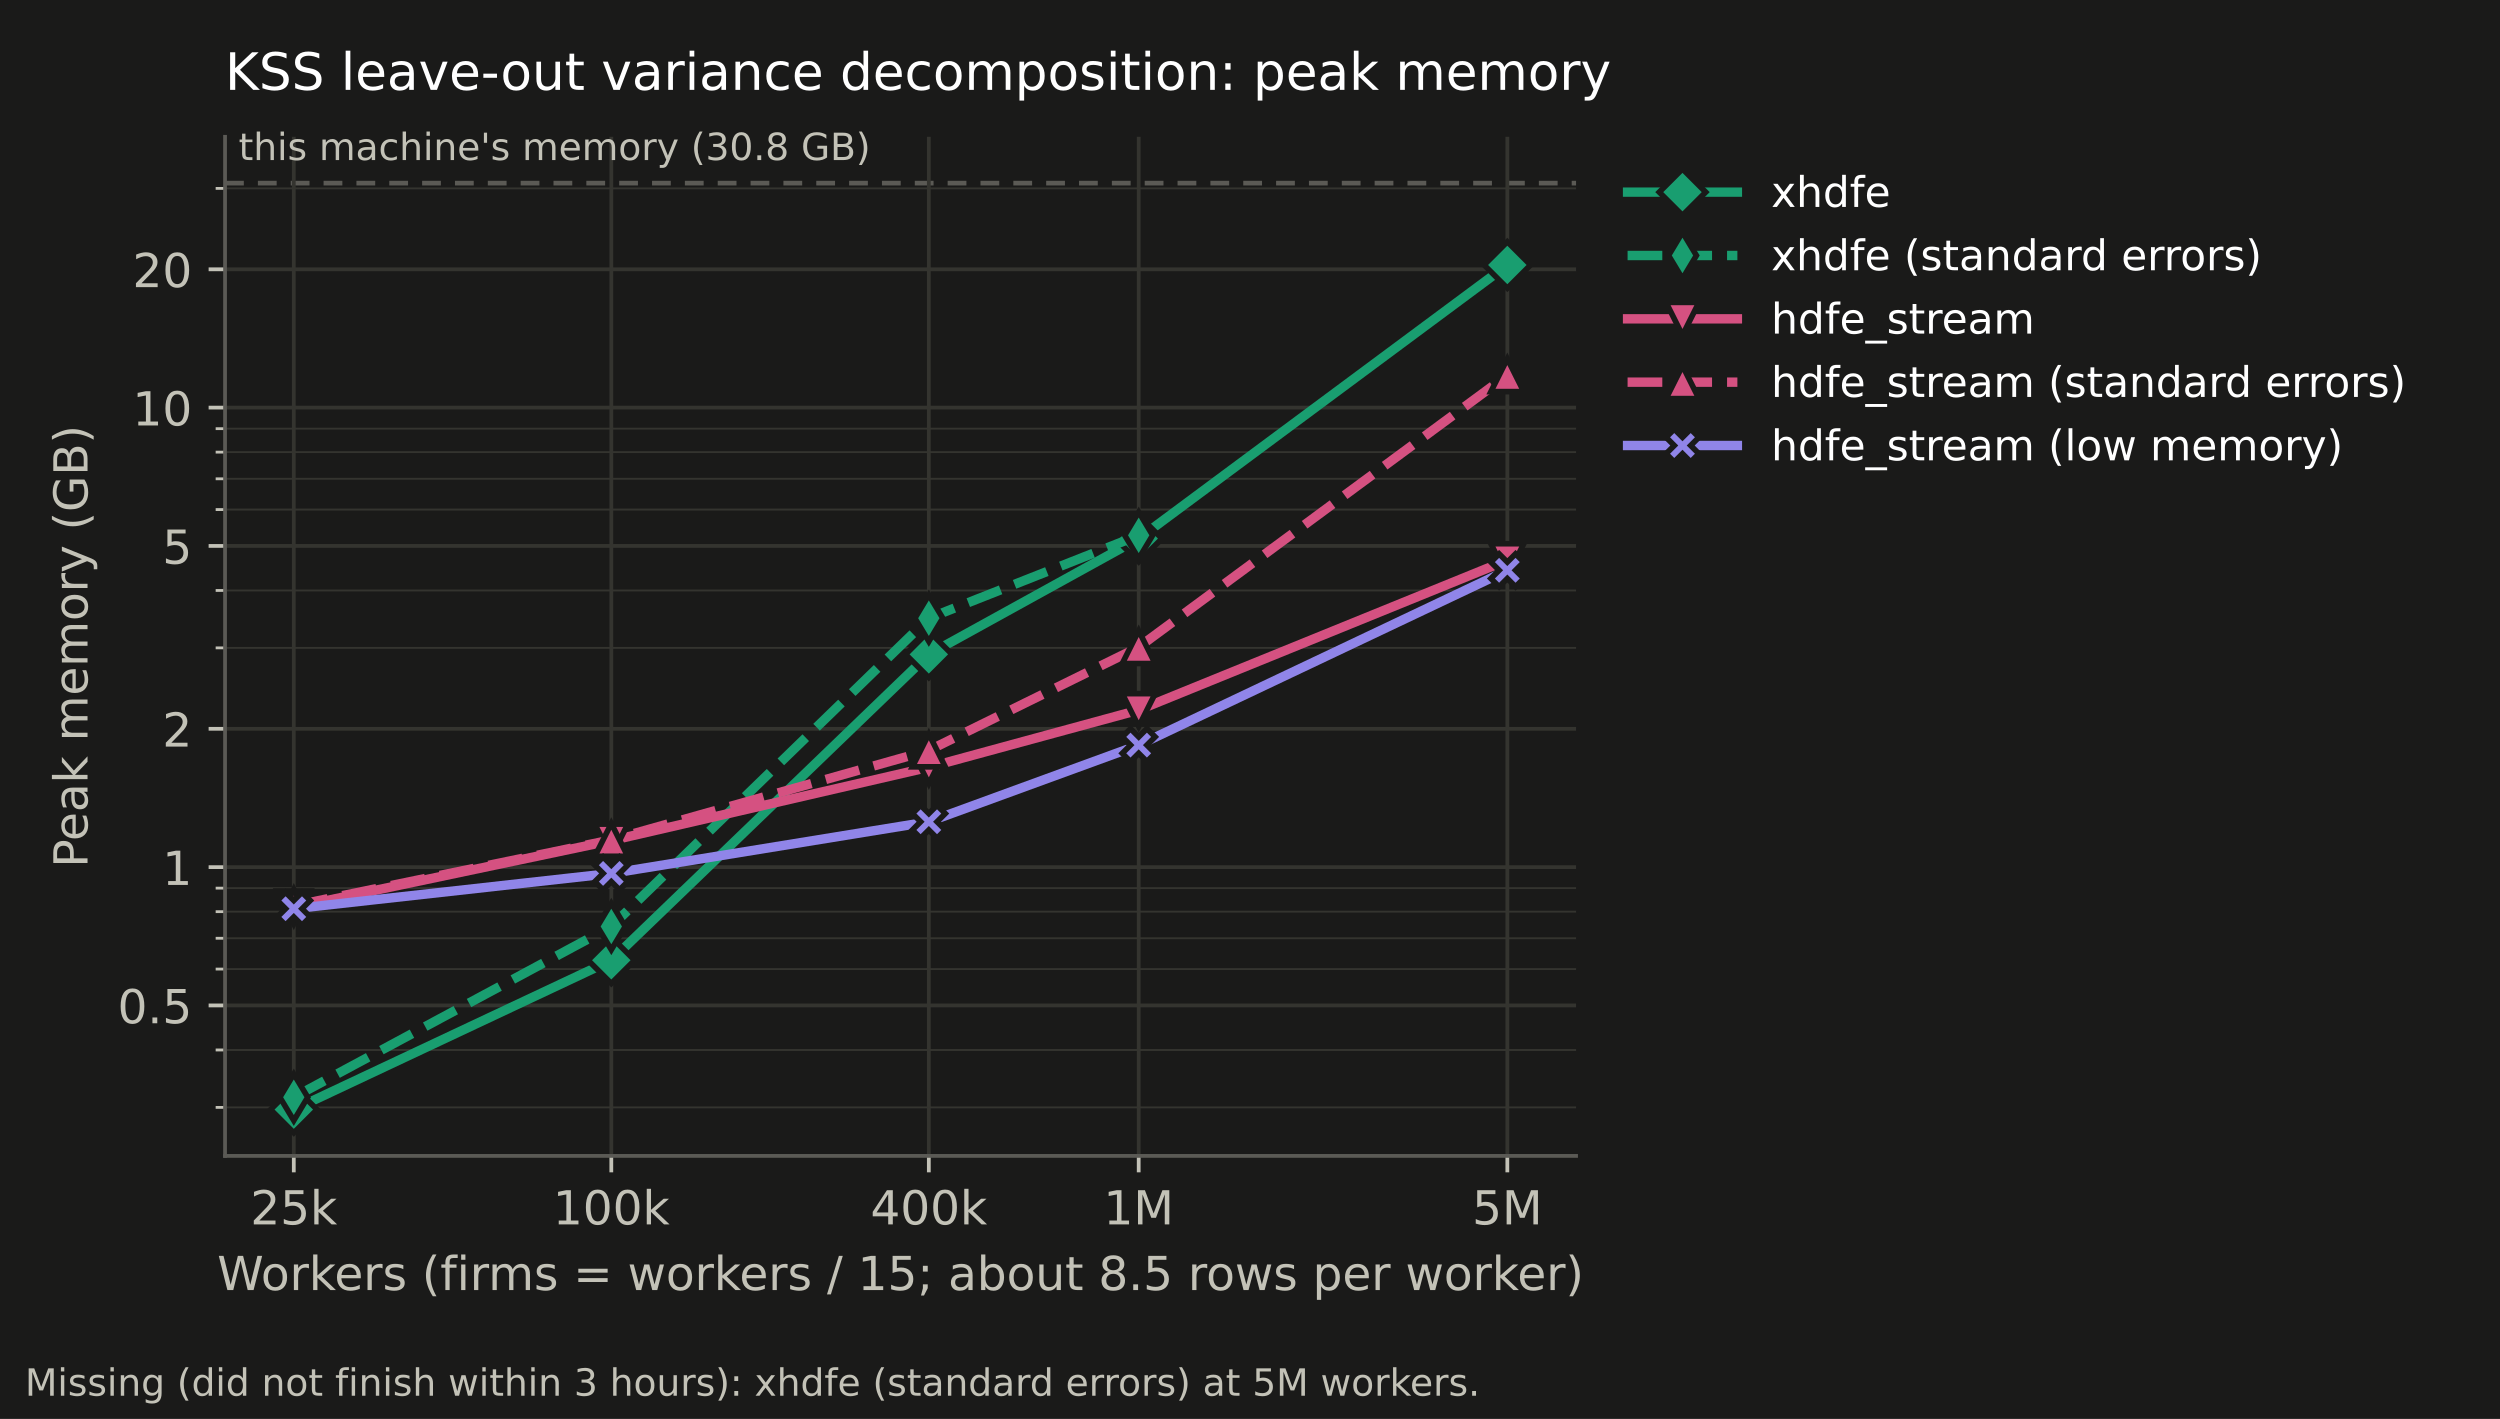
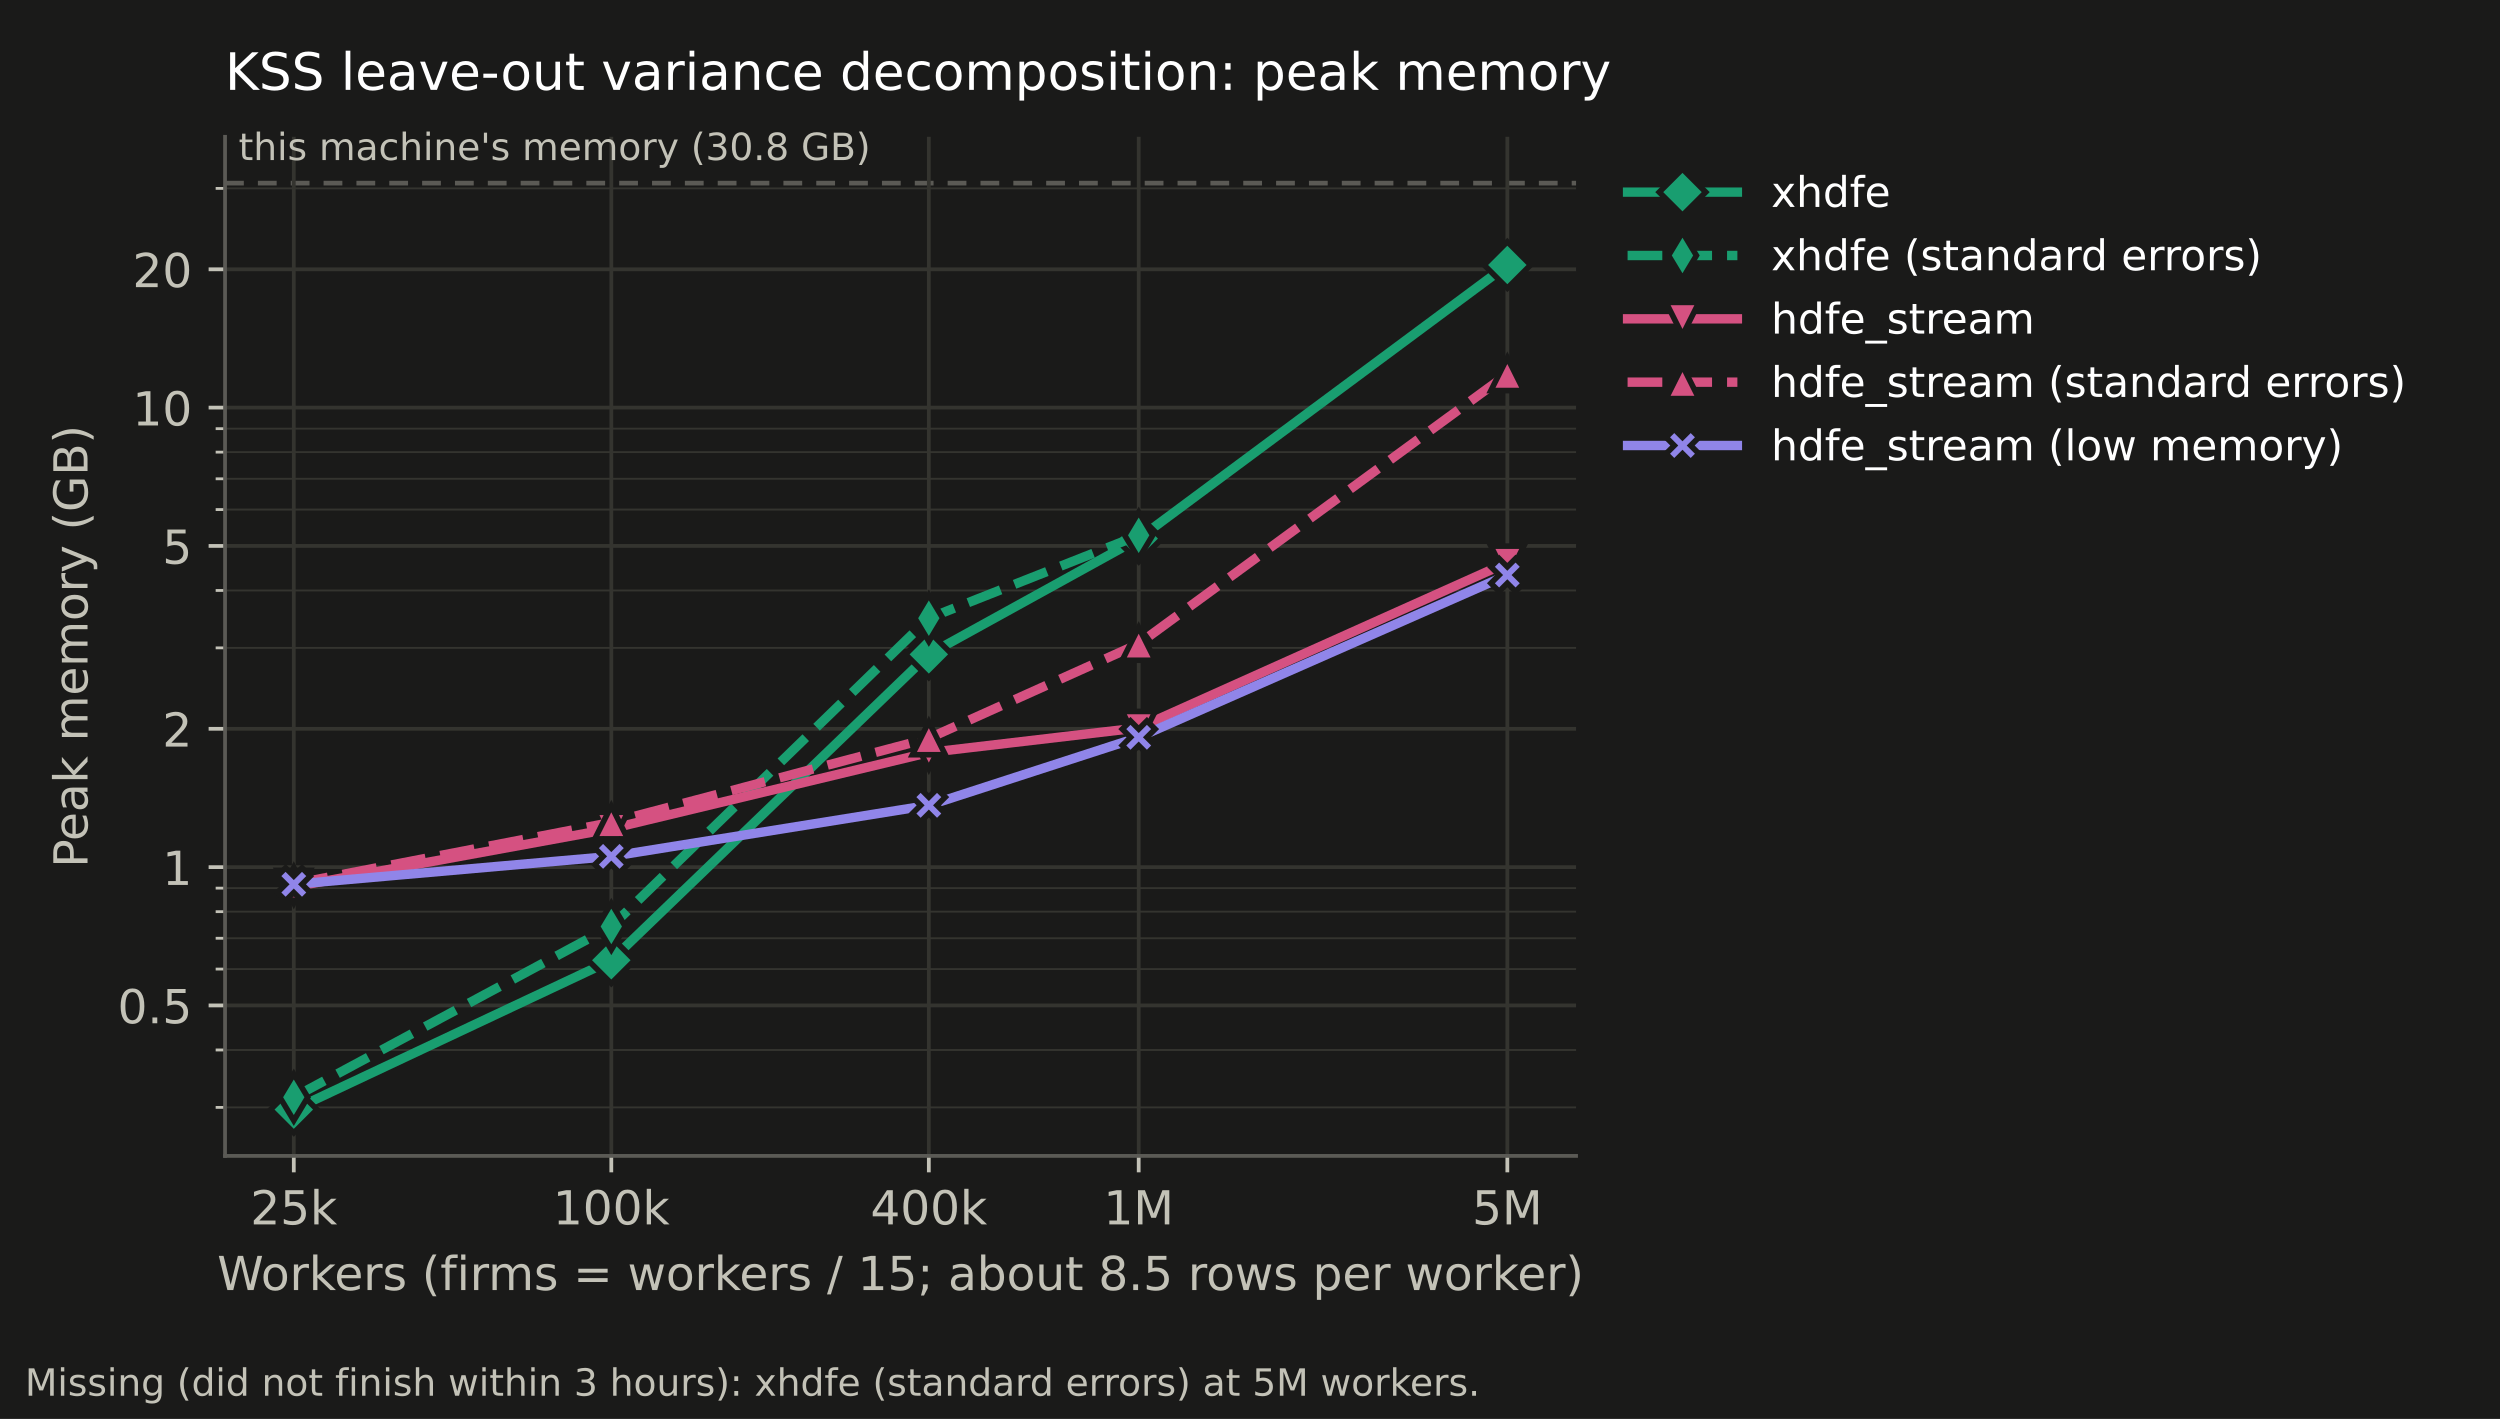
<svg xmlns="http://www.w3.org/2000/svg" xmlns:xlink="http://www.w3.org/1999/xlink" width="532.8pt" height="302.4pt" viewBox="0 0 532.8 302.4" version="1.1">
  <defs>
    <style type="text/css">*{stroke-linejoin: round; stroke-linecap: butt}</style>
  </defs>
  <g id="figure_1">
    <g id="patch_1">
      <path d="M 0 302.4  L 532.8 302.4  L 532.8 0  L 0 0  z " style="fill: #1a1a19" />
    </g>
    <g id="axes_1">
      <g id="patch_2">
        <path d="M 47.962 246.347  L 335.891 246.347  L 335.891 29.157  L 47.962 29.157  z " style="fill: #1a1a19" />
      </g>
      <g id="line2d_1">
        <path d="M 47.962 39.03  L 335.891 39.03  " clip-path="url(#p93fb85cd5d)" style="fill: none; stroke-dasharray: 4,3; stroke-dashoffset: 0; stroke: #5b5a55" />
      </g>
      <g id="matplotlib.axis_1">
        <g id="xtick_1">
          <g id="line2d_2">
            <path d="M 62.612 246.347  L 62.612 29.157  " clip-path="url(#p93fb85cd5d)" style="fill: none; stroke: #34342f; stroke-width: 0.8; stroke-linecap: square" />
          </g>
          <g id="line2d_3">
            <defs>
              <path id="m5e53d894cf" d="M 0 0  L 0 3.5  " style="stroke: #c3c2b7; stroke-width: 0.8" />
            </defs>
            <g>
              <use xlink:href="#m5e53d894cf" x="62.612" y="246.347" style="fill: #c3c2b7; stroke: #c3c2b7; stroke-width: 0.8" />
            </g>
          </g>
          <g id="text_1">
            <text style="font-size: 10px; font-family: 'DejaVu Sans', 'Bitstream Vera Sans', 'Computer Modern Sans Serif', 'Lucida Grande', 'Verdana', 'Geneva', 'Lucid', 'Arial', 'Helvetica', 'Avant Garde', sans-serif; text-anchor: middle; fill: #c3c2b7" x="62.612" y="260.946" transform="rotate(-0 62.61154 260.9457)">25k</text>
          </g>
        </g>
        <g id="xtick_2">
          <g id="line2d_4">
            <path d="M 130.282 246.347  L 130.282 29.157  " clip-path="url(#p93fb85cd5d)" style="fill: none; stroke: #34342f; stroke-width: 0.8; stroke-linecap: square" />
          </g>
          <g id="line2d_5">
            <g>
              <use xlink:href="#m5e53d894cf" x="130.282" y="246.347" style="fill: #c3c2b7; stroke: #c3c2b7; stroke-width: 0.8" />
            </g>
          </g>
          <g id="text_2">
            <text style="font-size: 10px; font-family: 'DejaVu Sans', 'Bitstream Vera Sans', 'Computer Modern Sans Serif', 'Lucida Grande', 'Verdana', 'Geneva', 'Lucid', 'Arial', 'Helvetica', 'Avant Garde', sans-serif; text-anchor: middle; fill: #c3c2b7" x="130.282" y="260.946" transform="rotate(-0 130.2816 260.9457)">100k</text>
          </g>
        </g>
        <g id="xtick_3">
          <g id="line2d_6">
            <path d="M 197.952 246.347  L 197.952 29.157  " clip-path="url(#p93fb85cd5d)" style="fill: none; stroke: #34342f; stroke-width: 0.8; stroke-linecap: square" />
          </g>
          <g id="line2d_7">
            <g>
              <use xlink:href="#m5e53d894cf" x="197.952" y="246.347" style="fill: #c3c2b7; stroke: #c3c2b7; stroke-width: 0.8" />
            </g>
          </g>
          <g id="text_3">
            <text style="font-size: 10px; font-family: 'DejaVu Sans', 'Bitstream Vera Sans', 'Computer Modern Sans Serif', 'Lucida Grande', 'Verdana', 'Geneva', 'Lucid', 'Arial', 'Helvetica', 'Avant Garde', sans-serif; text-anchor: middle; fill: #c3c2b7" x="197.952" y="260.946" transform="rotate(-0 197.9516 260.9457)">400k</text>
          </g>
        </g>
        <g id="xtick_4">
          <g id="line2d_8">
            <path d="M 242.679 246.347  L 242.679 29.157  " clip-path="url(#p93fb85cd5d)" style="fill: none; stroke: #34342f; stroke-width: 0.8; stroke-linecap: square" />
          </g>
          <g id="line2d_9">
            <g>
              <use xlink:href="#m5e53d894cf" x="242.679" y="246.347" style="fill: #c3c2b7; stroke: #c3c2b7; stroke-width: 0.8" />
            </g>
          </g>
          <g id="text_4">
            <text style="font-size: 10px; font-family: 'DejaVu Sans', 'Bitstream Vera Sans', 'Computer Modern Sans Serif', 'Lucida Grande', 'Verdana', 'Geneva', 'Lucid', 'Arial', 'Helvetica', 'Avant Garde', sans-serif; text-anchor: middle; fill: #c3c2b7" x="242.679" y="260.945" transform="rotate(-0 242.6791 260.945)">1M</text>
          </g>
        </g>
        <g id="xtick_5">
          <g id="line2d_10">
            <path d="M 321.242 246.347  L 321.242 29.157  " clip-path="url(#p93fb85cd5d)" style="fill: none; stroke: #34342f; stroke-width: 0.8; stroke-linecap: square" />
          </g>
          <g id="line2d_11">
            <g>
              <use xlink:href="#m5e53d894cf" x="321.242" y="246.347" style="fill: #c3c2b7; stroke: #c3c2b7; stroke-width: 0.8" />
            </g>
          </g>
          <g id="text_5">
            <text style="font-size: 10px; font-family: 'DejaVu Sans', 'Bitstream Vera Sans', 'Computer Modern Sans Serif', 'Lucida Grande', 'Verdana', 'Geneva', 'Lucid', 'Arial', 'Helvetica', 'Avant Garde', sans-serif; text-anchor: middle; fill: #c3c2b7" x="321.242" y="260.945" transform="rotate(-0 321.2416 260.945)">5M</text>
          </g>
        </g>
        <g id="text_6">
          <text style="font-size: 10px; font-family: 'DejaVu Sans', 'Bitstream Vera Sans', 'Computer Modern Sans Serif', 'Lucida Grande', 'Verdana', 'Geneva', 'Lucid', 'Arial', 'Helvetica', 'Avant Garde', sans-serif; text-anchor: middle; fill: #c3c2b7" x="191.927" y="274.947" transform="rotate(-0 191.9266 274.9465)">Workers (firms = workers / 15; about 8.5 rows per worker)</text>
        </g>
      </g>
      <g id="matplotlib.axis_2">
        <g id="ytick_1">
          <g id="line2d_12">
            <path d="M 47.962 214.279  L 335.891 214.279  " clip-path="url(#p93fb85cd5d)" style="fill: none; stroke: #34342f; stroke-width: 0.8; stroke-linecap: square" />
          </g>
          <g id="line2d_13">
            <defs>
              <path id="m9ad4db9a4c" d="M 0 0  L -3.5 0  " style="stroke: #c3c2b7; stroke-width: 0.8" />
            </defs>
            <g>
              <use xlink:href="#m9ad4db9a4c" x="47.962" y="214.279" style="fill: #c3c2b7; stroke: #c3c2b7; stroke-width: 0.8" />
            </g>
          </g>
          <g id="text_7">
            <text style="font-size: 10px; font-family: 'DejaVu Sans', 'Bitstream Vera Sans', 'Computer Modern Sans Serif', 'Lucida Grande', 'Verdana', 'Geneva', 'Lucid', 'Arial', 'Helvetica', 'Avant Garde', sans-serif; text-anchor: end; fill: #c3c2b7" x="40.962" y="218.078" transform="rotate(-0 40.96234 218.0783)">0.5</text>
          </g>
        </g>
        <g id="ytick_2">
          <g id="line2d_14">
            <path d="M 47.962 184.8  L 335.891 184.8  " clip-path="url(#p93fb85cd5d)" style="fill: none; stroke: #34342f; stroke-width: 0.8; stroke-linecap: square" />
          </g>
          <g id="line2d_15">
            <g>
              <use xlink:href="#m9ad4db9a4c" x="47.962" y="184.8" style="fill: #c3c2b7; stroke: #c3c2b7; stroke-width: 0.8" />
            </g>
          </g>
          <g id="text_8">
            <text style="font-size: 10px; font-family: 'DejaVu Sans', 'Bitstream Vera Sans', 'Computer Modern Sans Serif', 'Lucida Grande', 'Verdana', 'Geneva', 'Lucid', 'Arial', 'Helvetica', 'Avant Garde', sans-serif; text-anchor: end; fill: #c3c2b7" x="40.962" y="188.599" transform="rotate(-0 40.96234 188.5991)">1</text>
          </g>
        </g>
        <g id="ytick_3">
          <g id="line2d_16">
            <path d="M 47.962 155.321  L 335.891 155.321  " clip-path="url(#p93fb85cd5d)" style="fill: none; stroke: #34342f; stroke-width: 0.8; stroke-linecap: square" />
          </g>
          <g id="line2d_17">
            <g>
              <use xlink:href="#m9ad4db9a4c" x="47.962" y="155.321" style="fill: #c3c2b7; stroke: #c3c2b7; stroke-width: 0.8" />
            </g>
          </g>
          <g id="text_9">
            <text style="font-size: 10px; font-family: 'DejaVu Sans', 'Bitstream Vera Sans', 'Computer Modern Sans Serif', 'Lucida Grande', 'Verdana', 'Geneva', 'Lucid', 'Arial', 'Helvetica', 'Avant Garde', sans-serif; text-anchor: end; fill: #c3c2b7" x="40.962" y="159.12" transform="rotate(-0 40.96234 159.1199)">2</text>
          </g>
        </g>
        <g id="ytick_4">
          <g id="line2d_18">
            <path d="M 47.962 116.352  L 335.891 116.352  " clip-path="url(#p93fb85cd5d)" style="fill: none; stroke: #34342f; stroke-width: 0.8; stroke-linecap: square" />
          </g>
          <g id="line2d_19">
            <g>
              <use xlink:href="#m9ad4db9a4c" x="47.962" y="116.352" style="fill: #c3c2b7; stroke: #c3c2b7; stroke-width: 0.8" />
            </g>
          </g>
          <g id="text_10">
            <text style="font-size: 10px; font-family: 'DejaVu Sans', 'Bitstream Vera Sans', 'Computer Modern Sans Serif', 'Lucida Grande', 'Verdana', 'Geneva', 'Lucid', 'Arial', 'Helvetica', 'Avant Garde', sans-serif; text-anchor: end; fill: #c3c2b7" x="40.962" y="120.15" transform="rotate(-0 40.96234 120.1505)">5</text>
          </g>
        </g>
        <g id="ytick_5">
          <g id="line2d_20">
            <path d="M 47.962 86.872  L 335.891 86.872  " clip-path="url(#p93fb85cd5d)" style="fill: none; stroke: #34342f; stroke-width: 0.8; stroke-linecap: square" />
          </g>
          <g id="line2d_21">
            <g>
              <use xlink:href="#m9ad4db9a4c" x="47.962" y="86.872" style="fill: #c3c2b7; stroke: #c3c2b7; stroke-width: 0.8" />
            </g>
          </g>
          <g id="text_11">
            <text style="font-size: 10px; font-family: 'DejaVu Sans', 'Bitstream Vera Sans', 'Computer Modern Sans Serif', 'Lucida Grande', 'Verdana', 'Geneva', 'Lucid', 'Arial', 'Helvetica', 'Avant Garde', sans-serif; text-anchor: end; fill: #c3c2b7" x="40.962" y="90.671" transform="rotate(-0 40.96234 90.67123)">10</text>
          </g>
        </g>
        <g id="ytick_6">
          <g id="line2d_22">
            <path d="M 47.962 57.393  L 335.891 57.393  " clip-path="url(#p93fb85cd5d)" style="fill: none; stroke: #34342f; stroke-width: 0.8; stroke-linecap: square" />
          </g>
          <g id="line2d_23">
            <g>
              <use xlink:href="#m9ad4db9a4c" x="47.962" y="57.393" style="fill: #c3c2b7; stroke: #c3c2b7; stroke-width: 0.8" />
            </g>
          </g>
          <g id="text_12">
            <text style="font-size: 10px; font-family: 'DejaVu Sans', 'Bitstream Vera Sans', 'Computer Modern Sans Serif', 'Lucida Grande', 'Verdana', 'Geneva', 'Lucid', 'Arial', 'Helvetica', 'Avant Garde', sans-serif; text-anchor: end; fill: #c3c2b7" x="40.962" y="61.192" transform="rotate(-0 40.96234 61.19202)">20</text>
          </g>
        </g>
        <g id="ytick_7">
          <g id="line2d_24">
            <path d="M 47.962 236.005  L 335.891 236.005  " clip-path="url(#p93fb85cd5d)" style="fill: none; stroke: #34342f; stroke-width: 0.4; stroke-linecap: square" />
          </g>
          <g id="line2d_25">
            <defs>
              <path id="m36811fcc21" d="M 0 0  L -2 0  " style="stroke: #c3c2b7; stroke-width: 0.6" />
            </defs>
            <g>
              <use xlink:href="#m36811fcc21" x="47.962" y="236.005" style="fill: #c3c2b7; stroke: #c3c2b7; stroke-width: 0.6" />
            </g>
          </g>
        </g>
        <g id="ytick_8">
          <g id="line2d_26">
            <path d="M 47.962 223.77  L 335.891 223.77  " clip-path="url(#p93fb85cd5d)" style="fill: none; stroke: #34342f; stroke-width: 0.4; stroke-linecap: square" />
          </g>
          <g id="line2d_27">
            <g>
              <use xlink:href="#m36811fcc21" x="47.962" y="223.77" style="fill: #c3c2b7; stroke: #c3c2b7; stroke-width: 0.6" />
            </g>
          </g>
        </g>
        <g id="ytick_9">
          <g id="line2d_28">
            <path d="M 47.962 206.525  L 335.891 206.525  " clip-path="url(#p93fb85cd5d)" style="fill: none; stroke: #34342f; stroke-width: 0.4; stroke-linecap: square" />
          </g>
          <g id="line2d_29">
            <g>
              <use xlink:href="#m36811fcc21" x="47.962" y="206.525" style="fill: #c3c2b7; stroke: #c3c2b7; stroke-width: 0.6" />
            </g>
          </g>
        </g>
        <g id="ytick_10">
          <g id="line2d_30">
            <path d="M 47.962 199.969  L 335.891 199.969  " clip-path="url(#p93fb85cd5d)" style="fill: none; stroke: #34342f; stroke-width: 0.4; stroke-linecap: square" />
          </g>
          <g id="line2d_31">
            <g>
              <use xlink:href="#m36811fcc21" x="47.962" y="199.969" style="fill: #c3c2b7; stroke: #c3c2b7; stroke-width: 0.6" />
            </g>
          </g>
        </g>
        <g id="ytick_11">
          <g id="line2d_32">
            <path d="M 47.962 194.29  L 335.891 194.29  " clip-path="url(#p93fb85cd5d)" style="fill: none; stroke: #34342f; stroke-width: 0.4; stroke-linecap: square" />
          </g>
          <g id="line2d_33">
            <g>
              <use xlink:href="#m36811fcc21" x="47.962" y="194.29" style="fill: #c3c2b7; stroke: #c3c2b7; stroke-width: 0.6" />
            </g>
          </g>
        </g>
        <g id="ytick_12">
          <g id="line2d_34">
            <path d="M 47.962 189.281  L 335.891 189.281  " clip-path="url(#p93fb85cd5d)" style="fill: none; stroke: #34342f; stroke-width: 0.4; stroke-linecap: square" />
          </g>
          <g id="line2d_35">
            <g>
              <use xlink:href="#m36811fcc21" x="47.962" y="189.281" style="fill: #c3c2b7; stroke: #c3c2b7; stroke-width: 0.6" />
            </g>
          </g>
        </g>
        <g id="ytick_13">
          <g id="line2d_36">
            <path d="M 47.962 138.077  L 335.891 138.077  " clip-path="url(#p93fb85cd5d)" style="fill: none; stroke: #34342f; stroke-width: 0.4; stroke-linecap: square" />
          </g>
          <g id="line2d_37">
            <g>
              <use xlink:href="#m36811fcc21" x="47.962" y="138.077" style="fill: #c3c2b7; stroke: #c3c2b7; stroke-width: 0.6" />
            </g>
          </g>
        </g>
        <g id="ytick_14">
          <g id="line2d_38">
            <path d="M 47.962 125.842  L 335.891 125.842  " clip-path="url(#p93fb85cd5d)" style="fill: none; stroke: #34342f; stroke-width: 0.4; stroke-linecap: square" />
          </g>
          <g id="line2d_39">
            <g>
              <use xlink:href="#m36811fcc21" x="47.962" y="125.842" style="fill: #c3c2b7; stroke: #c3c2b7; stroke-width: 0.6" />
            </g>
          </g>
        </g>
        <g id="ytick_15">
          <g id="line2d_40">
            <path d="M 47.962 108.598  L 335.891 108.598  " clip-path="url(#p93fb85cd5d)" style="fill: none; stroke: #34342f; stroke-width: 0.4; stroke-linecap: square" />
          </g>
          <g id="line2d_41">
            <g>
              <use xlink:href="#m36811fcc21" x="47.962" y="108.598" style="fill: #c3c2b7; stroke: #c3c2b7; stroke-width: 0.6" />
            </g>
          </g>
        </g>
        <g id="ytick_16">
          <g id="line2d_42">
            <path d="M 47.962 102.042  L 335.891 102.042  " clip-path="url(#p93fb85cd5d)" style="fill: none; stroke: #34342f; stroke-width: 0.4; stroke-linecap: square" />
          </g>
          <g id="line2d_43">
            <g>
              <use xlink:href="#m36811fcc21" x="47.962" y="102.042" style="fill: #c3c2b7; stroke: #c3c2b7; stroke-width: 0.6" />
            </g>
          </g>
        </g>
        <g id="ytick_17">
          <g id="line2d_44">
            <path d="M 47.962 96.363  L 335.891 96.363  " clip-path="url(#p93fb85cd5d)" style="fill: none; stroke: #34342f; stroke-width: 0.4; stroke-linecap: square" />
          </g>
          <g id="line2d_45">
            <g>
              <use xlink:href="#m36811fcc21" x="47.962" y="96.363" style="fill: #c3c2b7; stroke: #c3c2b7; stroke-width: 0.6" />
            </g>
          </g>
        </g>
        <g id="ytick_18">
          <g id="line2d_46">
            <path d="M 47.962 91.353  L 335.891 91.353  " clip-path="url(#p93fb85cd5d)" style="fill: none; stroke: #34342f; stroke-width: 0.4; stroke-linecap: square" />
          </g>
          <g id="line2d_47">
            <g>
              <use xlink:href="#m36811fcc21" x="47.962" y="91.353" style="fill: #c3c2b7; stroke: #c3c2b7; stroke-width: 0.6" />
            </g>
          </g>
        </g>
        <g id="ytick_19">
          <g id="line2d_48">
            <path d="M 47.962 40.149  L 335.891 40.149  " clip-path="url(#p93fb85cd5d)" style="fill: none; stroke: #34342f; stroke-width: 0.4; stroke-linecap: square" />
          </g>
          <g id="line2d_49">
            <g>
              <use xlink:href="#m36811fcc21" x="47.962" y="40.149" style="fill: #c3c2b7; stroke: #c3c2b7; stroke-width: 0.6" />
            </g>
          </g>
        </g>
        <g id="text_13">
          <text style="font-size: 10px; font-family: 'DejaVu Sans', 'Bitstream Vera Sans', 'Computer Modern Sans Serif', 'Lucida Grande', 'Verdana', 'Geneva', 'Lucid', 'Arial', 'Helvetica', 'Avant Garde', sans-serif; text-anchor: middle; fill: #c3c2b7" x="18.657" y="137.752" transform="rotate(-90 18.65687 137.7524)">Peak memory (GB)</text>
        </g>
      </g>
      <g id="patch_3">
        <path d="M 47.962 246.347  L 47.962 29.157  " style="fill: none; stroke: #5b5a55; stroke-width: 0.8; stroke-linejoin: miter; stroke-linecap: square" />
      </g>
      <g id="patch_4">
        <path d="M 47.962 246.347  L 335.891 246.347  " style="fill: none; stroke: #5b5a55; stroke-width: 0.8; stroke-linejoin: miter; stroke-linecap: square" />
      </g>
      <g id="line2d_50">
        <path d="M 62.612 236.475  L 130.282 204.647  L 197.952 139.46  L 242.679 114.786  L 321.242 56.471  " clip-path="url(#p93fb85cd5d)" style="fill: none; stroke: #199e70; stroke-width: 2; stroke-linecap: square" />
        <defs>
          <path id="mc92329f68a" d="M -0 4.95  L 4.95 0  L 0 -4.95  L -4.95 -0  z " style="stroke: #1a1a19; stroke-width: 1.2; stroke-linejoin: miter" />
        </defs>
        <g clip-path="url(#p93fb85cd5d)">
          <use xlink:href="#mc92329f68a" x="62.612" y="236.475" style="fill: #199e70; stroke: #1a1a19; stroke-width: 1.2; stroke-linejoin: miter" />
          <use xlink:href="#mc92329f68a" x="130.282" y="204.647" style="fill: #199e70; stroke: #1a1a19; stroke-width: 1.2; stroke-linejoin: miter" />
          <use xlink:href="#mc92329f68a" x="197.952" y="139.46" style="fill: #199e70; stroke: #1a1a19; stroke-width: 1.2; stroke-linejoin: miter" />
          <use xlink:href="#mc92329f68a" x="242.679" y="114.786" style="fill: #199e70; stroke: #1a1a19; stroke-width: 1.2; stroke-linejoin: miter" />
          <use xlink:href="#mc92329f68a" x="321.242" y="56.471" style="fill: #199e70; stroke: #1a1a19; stroke-width: 1.2; stroke-linejoin: miter" />
        </g>
      </g>
      <g id="line2d_51">
        <path d="M 62.612 233.849  L 130.282 197.451  L 197.952 131.75  L 242.679 114.085  " clip-path="url(#p93fb85cd5d)" style="fill: none; stroke-dasharray: 7.4,3.2; stroke-dashoffset: 0; stroke: #199e70; stroke-width: 2" />
        <defs>
          <path id="made008b0bd" d="M -0 4.95  L 2.97 0  L 0 -4.95  L -2.97 -0  z " style="stroke: #1a1a19; stroke-width: 1.2; stroke-linejoin: miter" />
        </defs>
        <g clip-path="url(#p93fb85cd5d)">
          <use xlink:href="#made008b0bd" x="62.612" y="233.849" style="fill: #199e70; stroke: #1a1a19; stroke-width: 1.2; stroke-linejoin: miter" />
          <use xlink:href="#made008b0bd" x="130.282" y="197.451" style="fill: #199e70; stroke: #1a1a19; stroke-width: 1.2; stroke-linejoin: miter" />
          <use xlink:href="#made008b0bd" x="197.952" y="131.75" style="fill: #199e70; stroke: #1a1a19; stroke-width: 1.2; stroke-linejoin: miter" />
          <use xlink:href="#made008b0bd" x="242.679" y="114.085" style="fill: #199e70; stroke: #1a1a19; stroke-width: 1.2; stroke-linejoin: miter" />
        </g>
      </g>
      <g id="line2d_52">
-         <path d="M 62.612 193.396  L 130.282 179.142  L 197.952 163.513  L 242.679 151.329  L 321.242 119.378  " clip-path="url(#p93fb85cd5d)" style="fill: none; stroke: #d55181; stroke-width: 2; stroke-linecap: square" />
+         <path d="M 62.612 188.985  L 130.282 176.609  L 197.952 160.37  L 242.679 155.117  L 321.242 119.889  " clip-path="url(#p93fb85cd5d)" style="fill: none; stroke: #d55181; stroke-width: 2; stroke-linecap: square" />
        <defs>
          <path id="mc97f44e263" d="M -0 3.5  L 3.5 -3.5  L -3.5 -3.5  z " style="stroke: #1a1a19; stroke-width: 1.2; stroke-linejoin: miter" />
        </defs>
        <g clip-path="url(#p93fb85cd5d)">
-           <use xlink:href="#mc97f44e263" x="62.612" y="193.396" style="fill: #d55181; stroke: #1a1a19; stroke-width: 1.2; stroke-linejoin: miter" />
-           <use xlink:href="#mc97f44e263" x="130.282" y="179.142" style="fill: #d55181; stroke: #1a1a19; stroke-width: 1.2; stroke-linejoin: miter" />
-           <use xlink:href="#mc97f44e263" x="197.952" y="163.513" style="fill: #d55181; stroke: #1a1a19; stroke-width: 1.2; stroke-linejoin: miter" />
-           <use xlink:href="#mc97f44e263" x="242.679" y="151.329" style="fill: #d55181; stroke: #1a1a19; stroke-width: 1.2; stroke-linejoin: miter" />
-           <use xlink:href="#mc97f44e263" x="321.242" y="119.378" style="fill: #d55181; stroke: #1a1a19; stroke-width: 1.2; stroke-linejoin: miter" />
+           <use xlink:href="#mc97f44e263" x="62.612" y="188.985" style="fill: #d55181; stroke: #1a1a19; stroke-width: 1.2; stroke-linejoin: miter" />
+           <use xlink:href="#mc97f44e263" x="130.282" y="176.609" style="fill: #d55181; stroke: #1a1a19; stroke-width: 1.2; stroke-linejoin: miter" />
+           <use xlink:href="#mc97f44e263" x="197.952" y="160.37" style="fill: #d55181; stroke: #1a1a19; stroke-width: 1.2; stroke-linejoin: miter" />
+           <use xlink:href="#mc97f44e263" x="242.679" y="155.117" style="fill: #d55181; stroke: #1a1a19; stroke-width: 1.2; stroke-linejoin: miter" />
+           <use xlink:href="#mc97f44e263" x="321.242" y="119.889" style="fill: #d55181; stroke: #1a1a19; stroke-width: 1.2; stroke-linejoin: miter" />
        </g>
      </g>
      <g id="line2d_53">
-         <path d="M 62.612 193.028  L 130.282 178.997  L 197.952 159.927  L 242.679 137.915  L 321.242 79.967  " clip-path="url(#p93fb85cd5d)" style="fill: none; stroke-dasharray: 7.4,3.2; stroke-dashoffset: 0; stroke: #d55181; stroke-width: 2" />
+         <path d="M 62.612 188.36  L 130.282 175.279  L 197.952 157.346  L 242.679 137.217  L 321.242 79.737  " clip-path="url(#p93fb85cd5d)" style="fill: none; stroke-dasharray: 7.4,3.2; stroke-dashoffset: 0; stroke: #d55181; stroke-width: 2" />
        <defs>
          <path id="m3538fc9210" d="M 0 -3.5  L -3.5 3.5  L 3.5 3.5  z " style="stroke: #1a1a19; stroke-width: 1.2; stroke-linejoin: miter" />
        </defs>
        <g clip-path="url(#p93fb85cd5d)">
-           <use xlink:href="#m3538fc9210" x="62.612" y="193.028" style="fill: #d55181; stroke: #1a1a19; stroke-width: 1.2; stroke-linejoin: miter" />
-           <use xlink:href="#m3538fc9210" x="130.282" y="178.997" style="fill: #d55181; stroke: #1a1a19; stroke-width: 1.2; stroke-linejoin: miter" />
-           <use xlink:href="#m3538fc9210" x="197.952" y="159.927" style="fill: #d55181; stroke: #1a1a19; stroke-width: 1.2; stroke-linejoin: miter" />
-           <use xlink:href="#m3538fc9210" x="242.679" y="137.915" style="fill: #d55181; stroke: #1a1a19; stroke-width: 1.2; stroke-linejoin: miter" />
-           <use xlink:href="#m3538fc9210" x="321.242" y="79.967" style="fill: #d55181; stroke: #1a1a19; stroke-width: 1.2; stroke-linejoin: miter" />
+           <use xlink:href="#m3538fc9210" x="62.612" y="188.36" style="fill: #d55181; stroke: #1a1a19; stroke-width: 1.2; stroke-linejoin: miter" />
+           <use xlink:href="#m3538fc9210" x="130.282" y="175.279" style="fill: #d55181; stroke: #1a1a19; stroke-width: 1.2; stroke-linejoin: miter" />
+           <use xlink:href="#m3538fc9210" x="197.952" y="157.346" style="fill: #d55181; stroke: #1a1a19; stroke-width: 1.2; stroke-linejoin: miter" />
+           <use xlink:href="#m3538fc9210" x="242.679" y="137.217" style="fill: #d55181; stroke: #1a1a19; stroke-width: 1.2; stroke-linejoin: miter" />
+           <use xlink:href="#m3538fc9210" x="321.242" y="79.737" style="fill: #d55181; stroke: #1a1a19; stroke-width: 1.2; stroke-linejoin: miter" />
        </g>
      </g>
      <g id="line2d_54">
-         <path d="M 62.612 193.668  L 130.282 186.14  L 197.952 175.133  L 242.679 158.796  L 321.242 121.542  " clip-path="url(#p93fb85cd5d)" style="fill: none; stroke: #9085e9; stroke-width: 2; stroke-linecap: square" />
+         <path d="M 62.612 188.462  L 130.282 182.507  L 197.952 171.632  L 242.679 157.133  L 321.242 122.551  " clip-path="url(#p93fb85cd5d)" style="fill: none; stroke: #9085e9; stroke-width: 2; stroke-linecap: square" />
        <defs>
          <path id="mdfb906f3f3" d="M -1.75 3.5  L 0 1.75  L 1.75 3.5  L 3.5 1.75  L 1.75 0  L 3.5 -1.75  L 1.75 -3.5  L 0 -1.75  L -1.75 -3.5  L -3.5 -1.75  L -1.75 0  L -3.5 1.75  z " style="stroke: #1a1a19; stroke-width: 1.2; stroke-linejoin: miter" />
        </defs>
        <g clip-path="url(#p93fb85cd5d)">
-           <use xlink:href="#mdfb906f3f3" x="62.612" y="193.668" style="fill: #9085e9; stroke: #1a1a19; stroke-width: 1.2; stroke-linejoin: miter" />
-           <use xlink:href="#mdfb906f3f3" x="130.282" y="186.14" style="fill: #9085e9; stroke: #1a1a19; stroke-width: 1.2; stroke-linejoin: miter" />
-           <use xlink:href="#mdfb906f3f3" x="197.952" y="175.133" style="fill: #9085e9; stroke: #1a1a19; stroke-width: 1.2; stroke-linejoin: miter" />
-           <use xlink:href="#mdfb906f3f3" x="242.679" y="158.796" style="fill: #9085e9; stroke: #1a1a19; stroke-width: 1.2; stroke-linejoin: miter" />
-           <use xlink:href="#mdfb906f3f3" x="321.242" y="121.542" style="fill: #9085e9; stroke: #1a1a19; stroke-width: 1.2; stroke-linejoin: miter" />
+           <use xlink:href="#mdfb906f3f3" x="62.612" y="188.462" style="fill: #9085e9; stroke: #1a1a19; stroke-width: 1.2; stroke-linejoin: miter" />
+           <use xlink:href="#mdfb906f3f3" x="130.282" y="182.507" style="fill: #9085e9; stroke: #1a1a19; stroke-width: 1.2; stroke-linejoin: miter" />
+           <use xlink:href="#mdfb906f3f3" x="197.952" y="171.632" style="fill: #9085e9; stroke: #1a1a19; stroke-width: 1.2; stroke-linejoin: miter" />
+           <use xlink:href="#mdfb906f3f3" x="242.679" y="157.133" style="fill: #9085e9; stroke: #1a1a19; stroke-width: 1.2; stroke-linejoin: miter" />
+           <use xlink:href="#mdfb906f3f3" x="321.242" y="122.551" style="fill: #9085e9; stroke: #1a1a19; stroke-width: 1.2; stroke-linejoin: miter" />
        </g>
      </g>
      <g id="text_14">
        <text style="font-size: 8px; font-family: 'DejaVu Sans', 'Bitstream Vera Sans', 'Computer Modern Sans Serif', 'Lucida Grande', 'Verdana', 'Geneva', 'Lucid', 'Arial', 'Helvetica', 'Avant Garde', sans-serif; text-anchor: start; fill: #c3c2b7" x="50.842" y="34.108" transform="rotate(-0 50.84163 34.10782)">this machine's memory (30.8 GB)</text>
      </g>
      <g id="text_15">
        <text style="font-size: 11px; font-family: 'DejaVu Sans', 'Bitstream Vera Sans', 'Computer Modern Sans Serif', 'Lucida Grande', 'Verdana', 'Geneva', 'Lucid', 'Arial', 'Helvetica', 'Avant Garde', sans-serif; text-anchor: start; fill: #ffffff" x="47.962" y="19.157" transform="rotate(-0 47.96234 19.15742)">KSS leave-out variance decomposition: peak memory</text>
      </g>
      <g id="legend_1">
        <g id="line2d_55">
          <path d="M 346.87 40.946  L 358.57 40.946  L 370.27 40.946  " style="fill: none; stroke: #199e70; stroke-width: 2; stroke-linecap: square" />
          <g>
            <use xlink:href="#mc92329f68a" x="358.57" y="40.946" style="fill: #199e70; stroke: #1a1a19; stroke-width: 1.2; stroke-linejoin: miter" />
          </g>
        </g>
        <g id="text_16">
          <text style="font-size: 9px; font-family: 'DejaVu Sans', 'Bitstream Vera Sans', 'Computer Modern Sans Serif', 'Lucida Grande', 'Verdana', 'Geneva', 'Lucid', 'Arial', 'Helvetica', 'Avant Garde', sans-serif; text-anchor: start; fill: #ffffff" x="377.47" y="44.096" transform="rotate(-0 377.4701 44.09602)">xhdfe</text>
        </g>
        <g id="line2d_56">
          <path d="M 346.87 54.447  L 358.57 54.447  L 370.27 54.447  " style="fill: none; stroke-dasharray: 7.4,3.2; stroke-dashoffset: 0; stroke: #199e70; stroke-width: 2" />
          <g>
            <use xlink:href="#made008b0bd" x="358.57" y="54.447" style="fill: #199e70; stroke: #1a1a19; stroke-width: 1.2; stroke-linejoin: miter" />
          </g>
        </g>
        <g id="text_17">
          <text style="font-size: 9px; font-family: 'DejaVu Sans', 'Bitstream Vera Sans', 'Computer Modern Sans Serif', 'Lucida Grande', 'Verdana', 'Geneva', 'Lucid', 'Arial', 'Helvetica', 'Avant Garde', sans-serif; text-anchor: start; fill: #ffffff" x="377.47" y="57.597" transform="rotate(-0 377.4701 57.59672)">xhdfe (standard errors)</text>
        </g>
        <g id="line2d_57">
          <path d="M 346.87 67.947  L 358.57 67.947  L 370.27 67.947  " style="fill: none; stroke: #d55181; stroke-width: 2; stroke-linecap: square" />
          <g>
            <use xlink:href="#mc97f44e263" x="358.57" y="67.947" style="fill: #d55181; stroke: #1a1a19; stroke-width: 1.2; stroke-linejoin: miter" />
          </g>
        </g>
        <g id="text_18">
          <text style="font-size: 9px; font-family: 'DejaVu Sans', 'Bitstream Vera Sans', 'Computer Modern Sans Serif', 'Lucida Grande', 'Verdana', 'Geneva', 'Lucid', 'Arial', 'Helvetica', 'Avant Garde', sans-serif; text-anchor: start; fill: #ffffff" x="377.47" y="71.097" transform="rotate(-0 377.4701 71.09742)">hdfe_stream</text>
        </g>
        <g id="line2d_58">
          <path d="M 346.87 81.448  L 358.57 81.448  L 370.27 81.448  " style="fill: none; stroke-dasharray: 7.4,3.2; stroke-dashoffset: 0; stroke: #d55181; stroke-width: 2" />
          <g>
            <use xlink:href="#m3538fc9210" x="358.57" y="81.448" style="fill: #d55181; stroke: #1a1a19; stroke-width: 1.2; stroke-linejoin: miter" />
          </g>
        </g>
        <g id="text_19">
          <text style="font-size: 9px; font-family: 'DejaVu Sans', 'Bitstream Vera Sans', 'Computer Modern Sans Serif', 'Lucida Grande', 'Verdana', 'Geneva', 'Lucid', 'Arial', 'Helvetica', 'Avant Garde', sans-serif; text-anchor: start; fill: #ffffff" x="377.47" y="84.598" transform="rotate(-0 377.4701 84.59812)">hdfe_stream (standard errors)</text>
        </g>
        <g id="line2d_59">
          <path d="M 346.87 94.949  L 358.57 94.949  L 370.27 94.949  " style="fill: none; stroke: #9085e9; stroke-width: 2; stroke-linecap: square" />
          <g>
            <use xlink:href="#mdfb906f3f3" x="358.57" y="94.949" style="fill: #9085e9; stroke: #1a1a19; stroke-width: 1.2; stroke-linejoin: miter" />
          </g>
        </g>
        <g id="text_20">
          <text style="font-size: 9px; font-family: 'DejaVu Sans', 'Bitstream Vera Sans', 'Computer Modern Sans Serif', 'Lucida Grande', 'Verdana', 'Geneva', 'Lucid', 'Arial', 'Helvetica', 'Avant Garde', sans-serif; text-anchor: start; fill: #ffffff" x="377.47" y="98.099" transform="rotate(-0 377.4701 98.09883)">hdfe_stream (low memory)</text>
        </g>
      </g>
    </g>
    <g id="text_21">
      <text style="font-size: 8px; font-family: 'DejaVu Sans', 'Bitstream Vera Sans', 'Computer Modern Sans Serif', 'Lucida Grande', 'Verdana', 'Geneva', 'Lucid', 'Arial', 'Helvetica', 'Avant Garde', sans-serif; text-anchor: start; fill: #c3c2b7" x="5.328" y="297.454" transform="rotate(-0 5.328 297.4541)">Missing (did not finish within 3 hours): xhdfe (standard errors) at 5M workers.</text>
    </g>
  </g>
  <defs>
    <clipPath id="p93fb85cd5d">
      <rect x="47.962" y="29.157" width="287.928" height="217.19" />
    </clipPath>
  </defs>
</svg>
